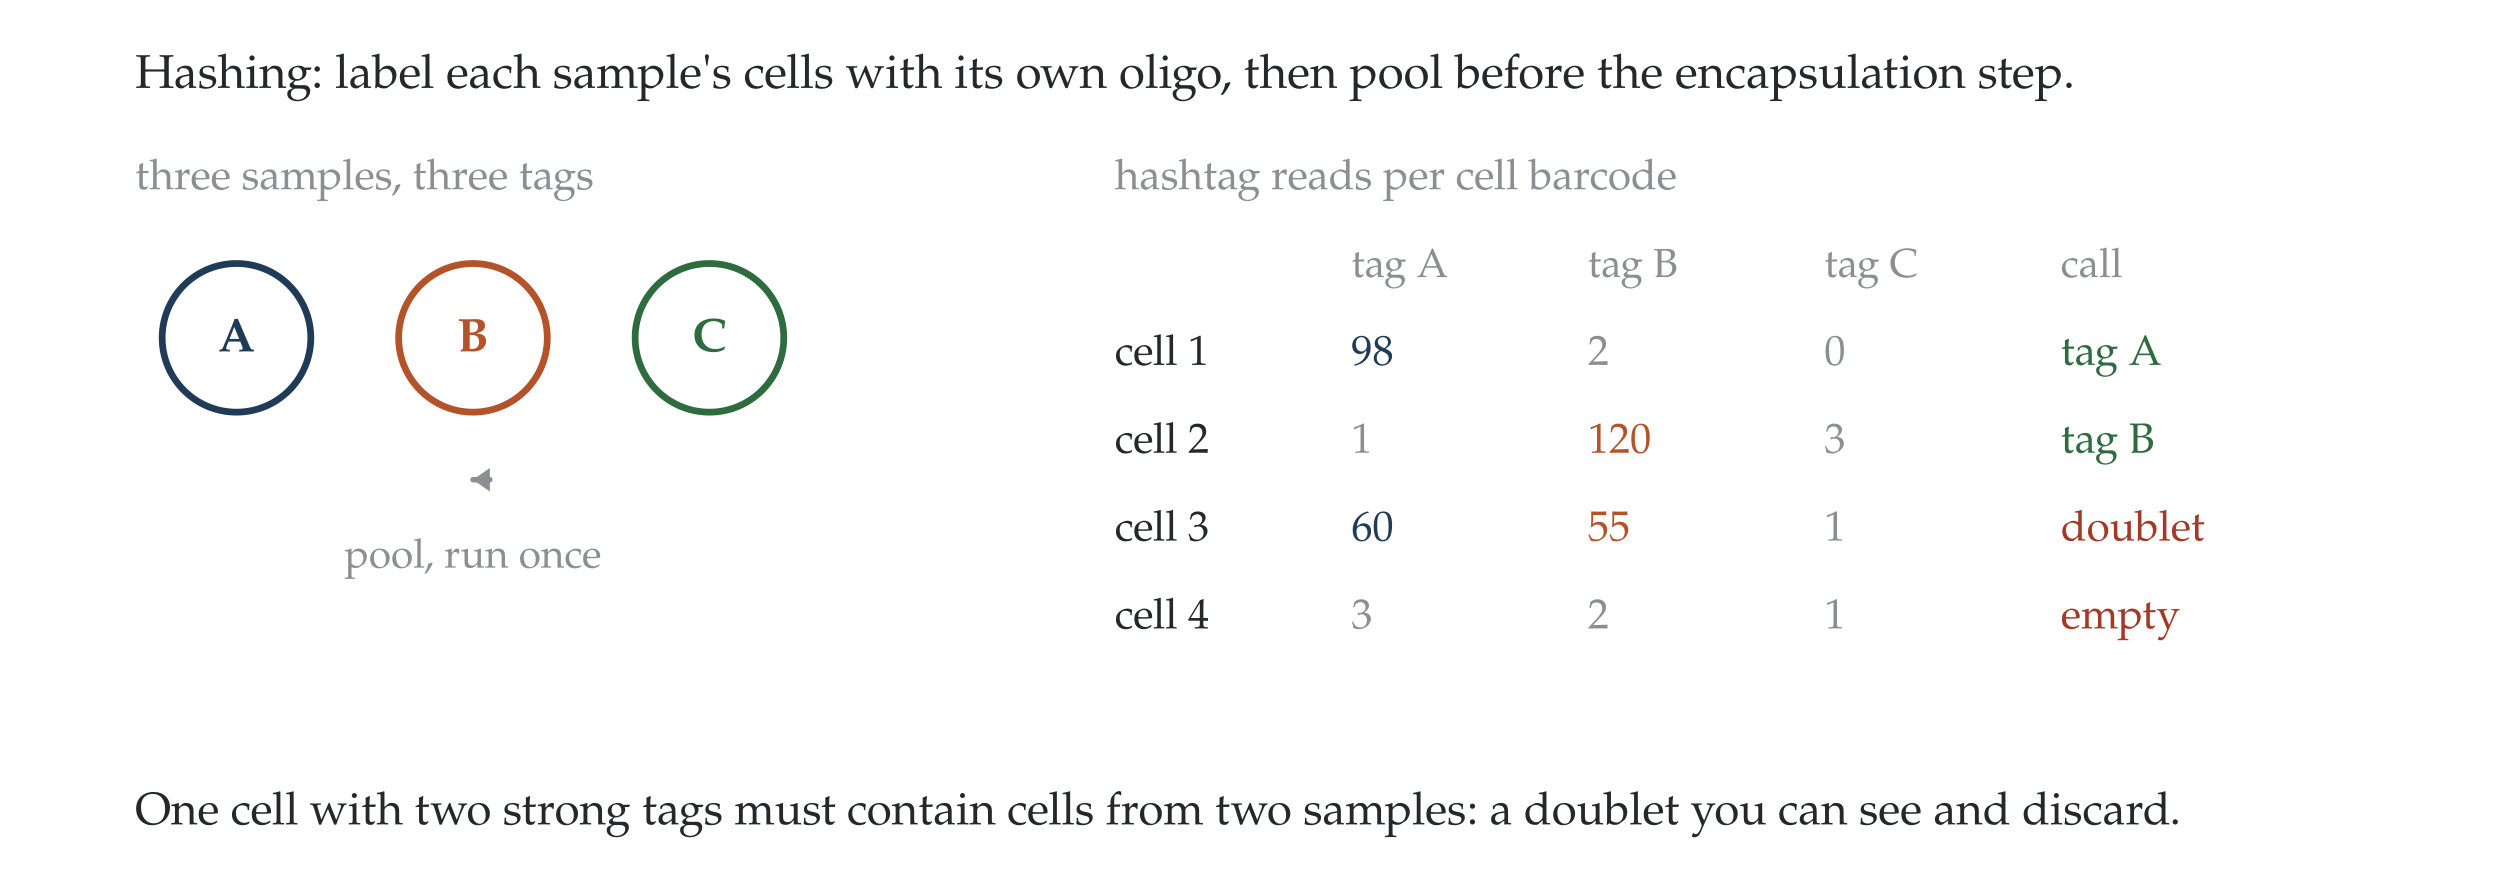
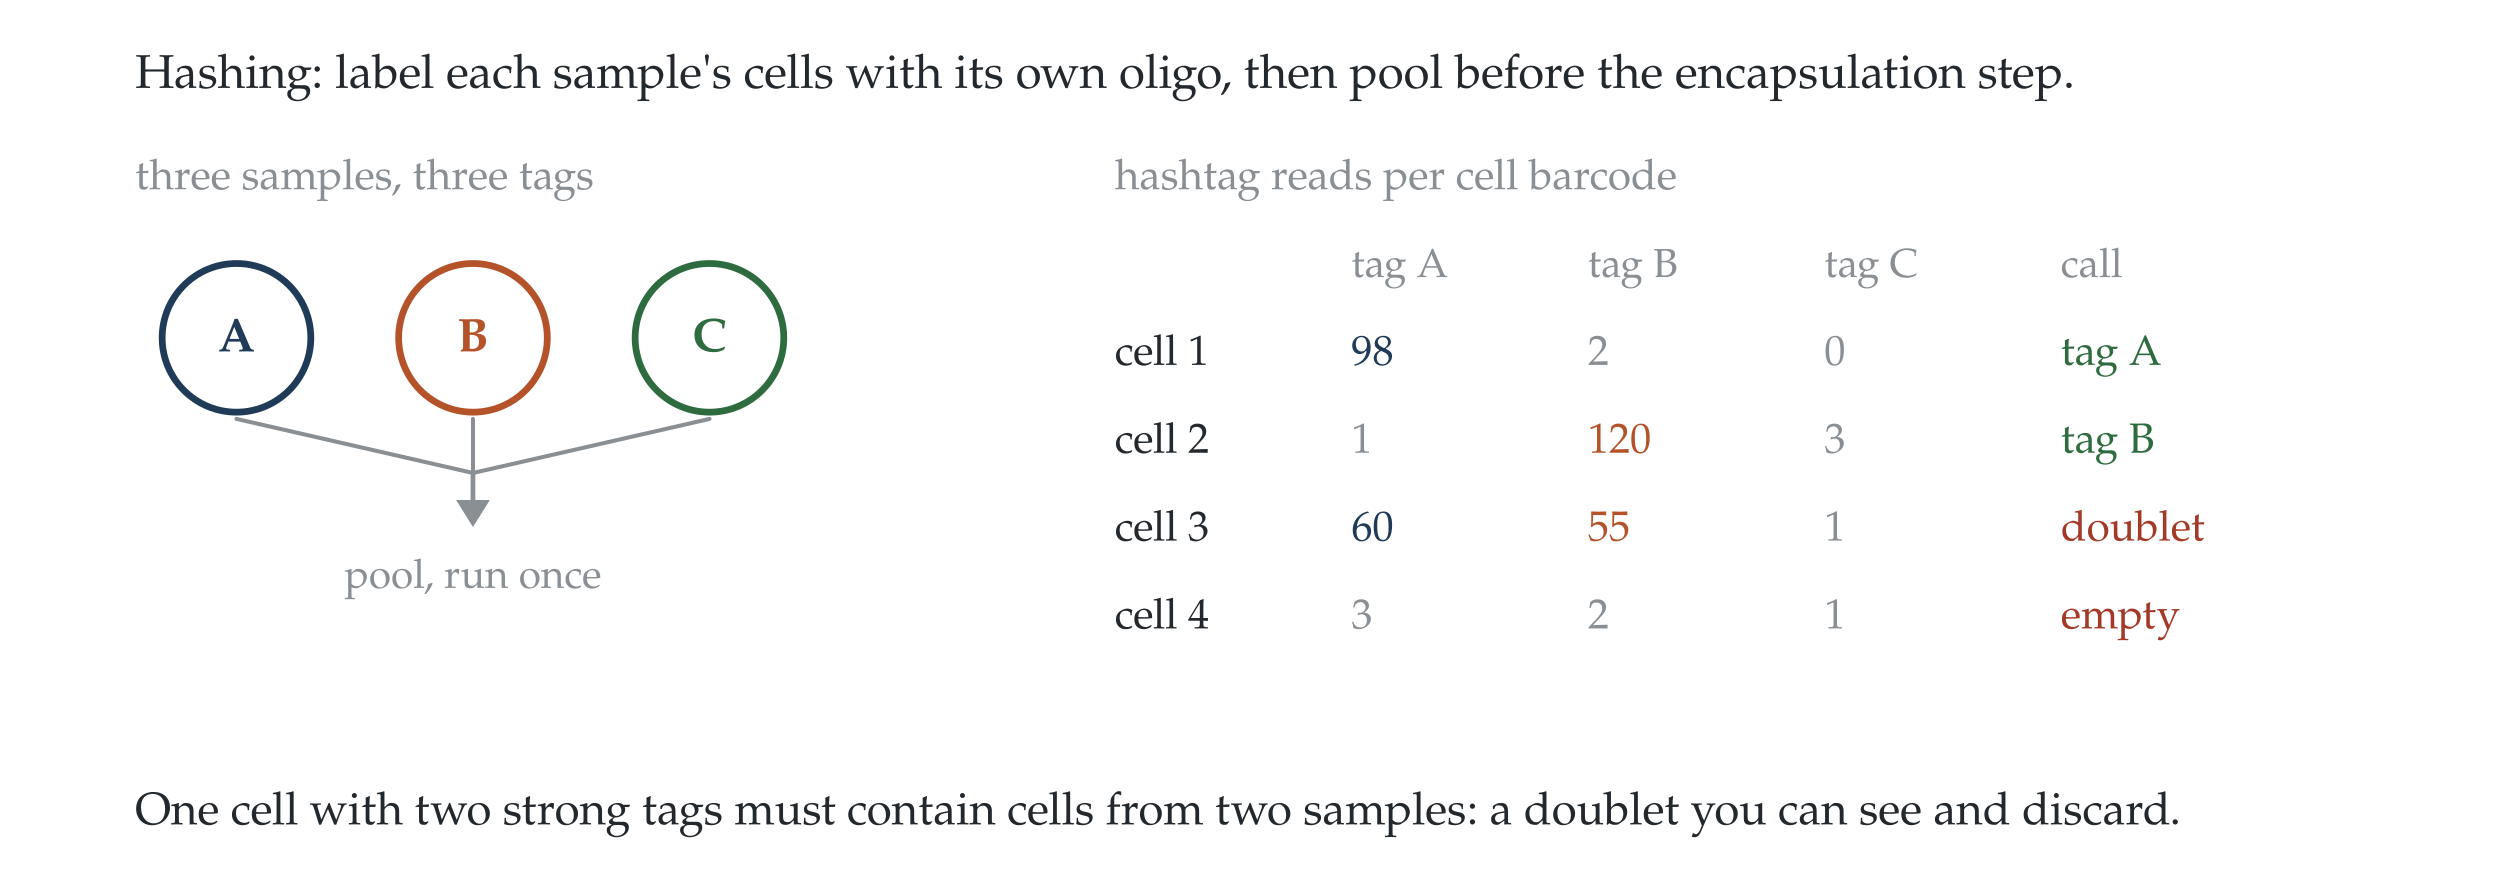
<svg xmlns="http://www.w3.org/2000/svg" viewBox="0 0 740 264" width="740" height="264" font-family="&quot;Palatino Linotype&quot;, &quot;Book Antiqua&quot;, Palatino, FreeSerif, serif" fill="#23282d">
  <rect width="740" height="264" fill="none" />
  <text x="40" y="26" font-size="14" fill="#23282d">Hashing: label each sample's cells with its own oligo, then pool before the encapsulation step.</text>
  <text x="40" y="56" font-size="12.5" fill="#8a8f94">three samples, three tags</text>
  <circle cx="70" cy="100" r="22" fill="none" stroke="#1f3b57" stroke-width="2" />
  <text x="70" y="104" font-size="14" text-anchor="middle" fill="#1f3b57" font-weight="bold">A</text>
+   <line x1="70" y1="124" x2="140" y2="140" stroke="#8a8f94" stroke-width="1.2" stroke-linecap="round" />
  <circle cx="140" cy="100" r="22" fill="none" stroke="#b4532a" stroke-width="2" />
  <text x="140" y="104" font-size="14" text-anchor="middle" fill="#b4532a" font-weight="bold">B</text>
+   <line x1="140" y1="124" x2="140" y2="140" stroke="#8a8f94" stroke-width="1.2" stroke-linecap="round" />
  <circle cx="210" cy="100" r="22" fill="none" stroke="#2e6b3f" stroke-width="2" />
  <text x="210" y="104" font-size="14" text-anchor="middle" fill="#2e6b3f" font-weight="bold">C</text>
-   <line x1="140" y1="142" x2="145" y2="142" stroke="#8a8f94" stroke-width="1.6" stroke-linecap="round" />
-   <path d="M 140 142 L 145 138.5 L 145 145.5 Z" fill="#8a8f94" />
-   <text x="140" y="168" font-size="12" text-anchor="middle" fill="#8a8f94">pool, run once</text>
+   <line x1="210" y1="124" x2="140" y2="140" stroke="#8a8f94" stroke-width="1.2" stroke-linecap="round" />
+   <line x1="140" y1="140" x2="140" y2="150" stroke="#8a8f94" stroke-width="1.4" stroke-linecap="round" />
+   <path d="M 140 156 L 135 148 L 145 148 Z" fill="#8a8f94" />
+   <text x="140" y="174" font-size="12" text-anchor="middle" fill="#8a8f94">pool, run once</text>
  <text x="330" y="56" font-size="12.5" fill="#8a8f94">hashtag reads per cell barcode</text>
  <text x="330" y="82" font-size="12" fill="#8a8f94" />
  <text x="400" y="82" font-size="12" fill="#8a8f94">tag A</text>
  <text x="470" y="82" font-size="12" fill="#8a8f94">tag B</text>
  <text x="540" y="82" font-size="12" fill="#8a8f94">tag C</text>
  <text x="610" y="82" font-size="12" fill="#8a8f94">call</text>
  <text x="330" y="108" font-size="12.5" fill="#23282d">cell 1</text>
  <text x="400" y="108" font-size="12.5" fill="#1f3b57">98</text>
  <text x="470" y="108" font-size="12.5" fill="#8a8f94">2</text>
  <text x="540" y="108" font-size="12.5" fill="#8a8f94">0</text>
  <text x="610" y="108" font-size="12.5" fill="#2e6b3f">tag A</text>
  <text x="330" y="134" font-size="12.5" fill="#23282d">cell 2</text>
  <text x="400" y="134" font-size="12.5" fill="#8a8f94">1</text>
  <text x="470" y="134" font-size="12.5" fill="#b4532a">120</text>
  <text x="540" y="134" font-size="12.5" fill="#8a8f94">3</text>
  <text x="610" y="134" font-size="12.5" fill="#2e6b3f">tag B</text>
  <text x="330" y="160" font-size="12.5" fill="#23282d">cell 3</text>
  <text x="400" y="160" font-size="12.5" fill="#1f3b57">60</text>
  <text x="470" y="160" font-size="12.5" fill="#b4532a">55</text>
  <text x="540" y="160" font-size="12.5" fill="#8a8f94">1</text>
  <text x="610" y="160" font-size="12.5" fill="#a33a28">doublet</text>
  <text x="330" y="186" font-size="12.5" fill="#23282d">cell 4</text>
  <text x="400" y="186" font-size="12.5" fill="#8a8f94">3</text>
  <text x="470" y="186" font-size="12.5" fill="#8a8f94">2</text>
  <text x="540" y="186" font-size="12.5" fill="#8a8f94">1</text>
  <text x="610" y="186" font-size="12.5" fill="#a33a28">empty</text>
  <text x="40" y="244" font-size="13.5" fill="#23282d">One cell with two strong tags must contain cells from two samples: a doublet you can see and discard.</text>
</svg>
